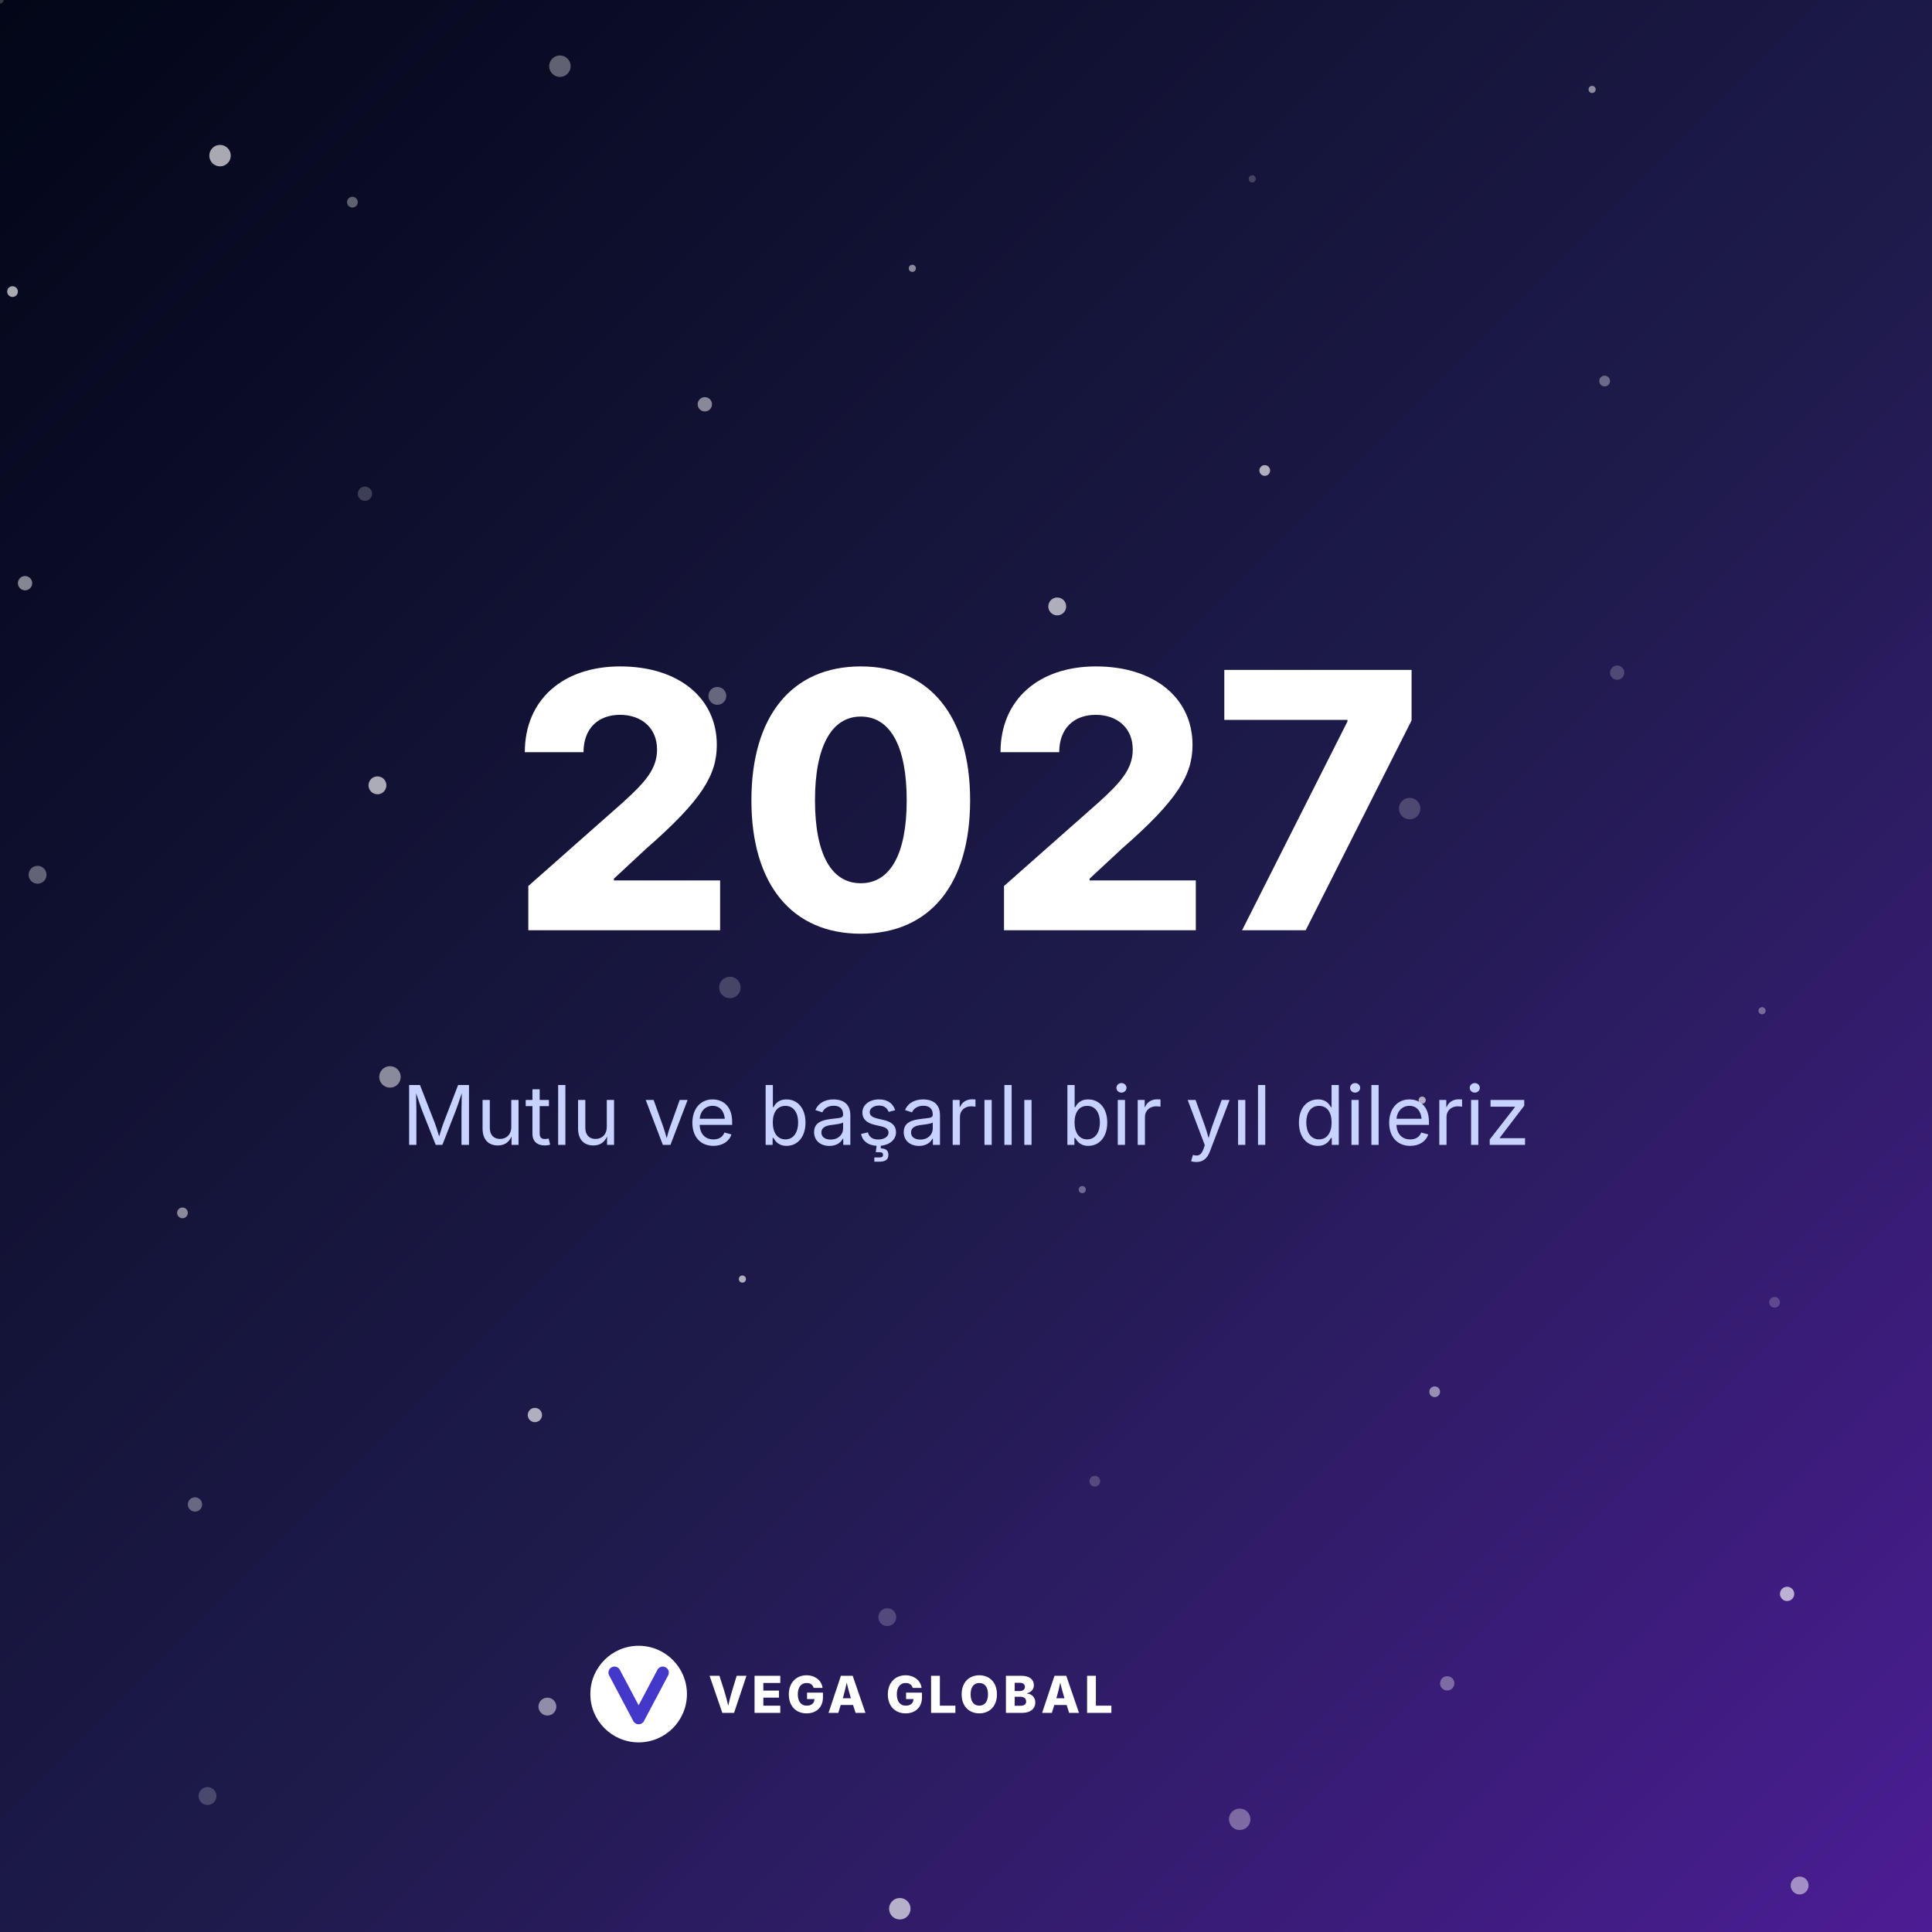
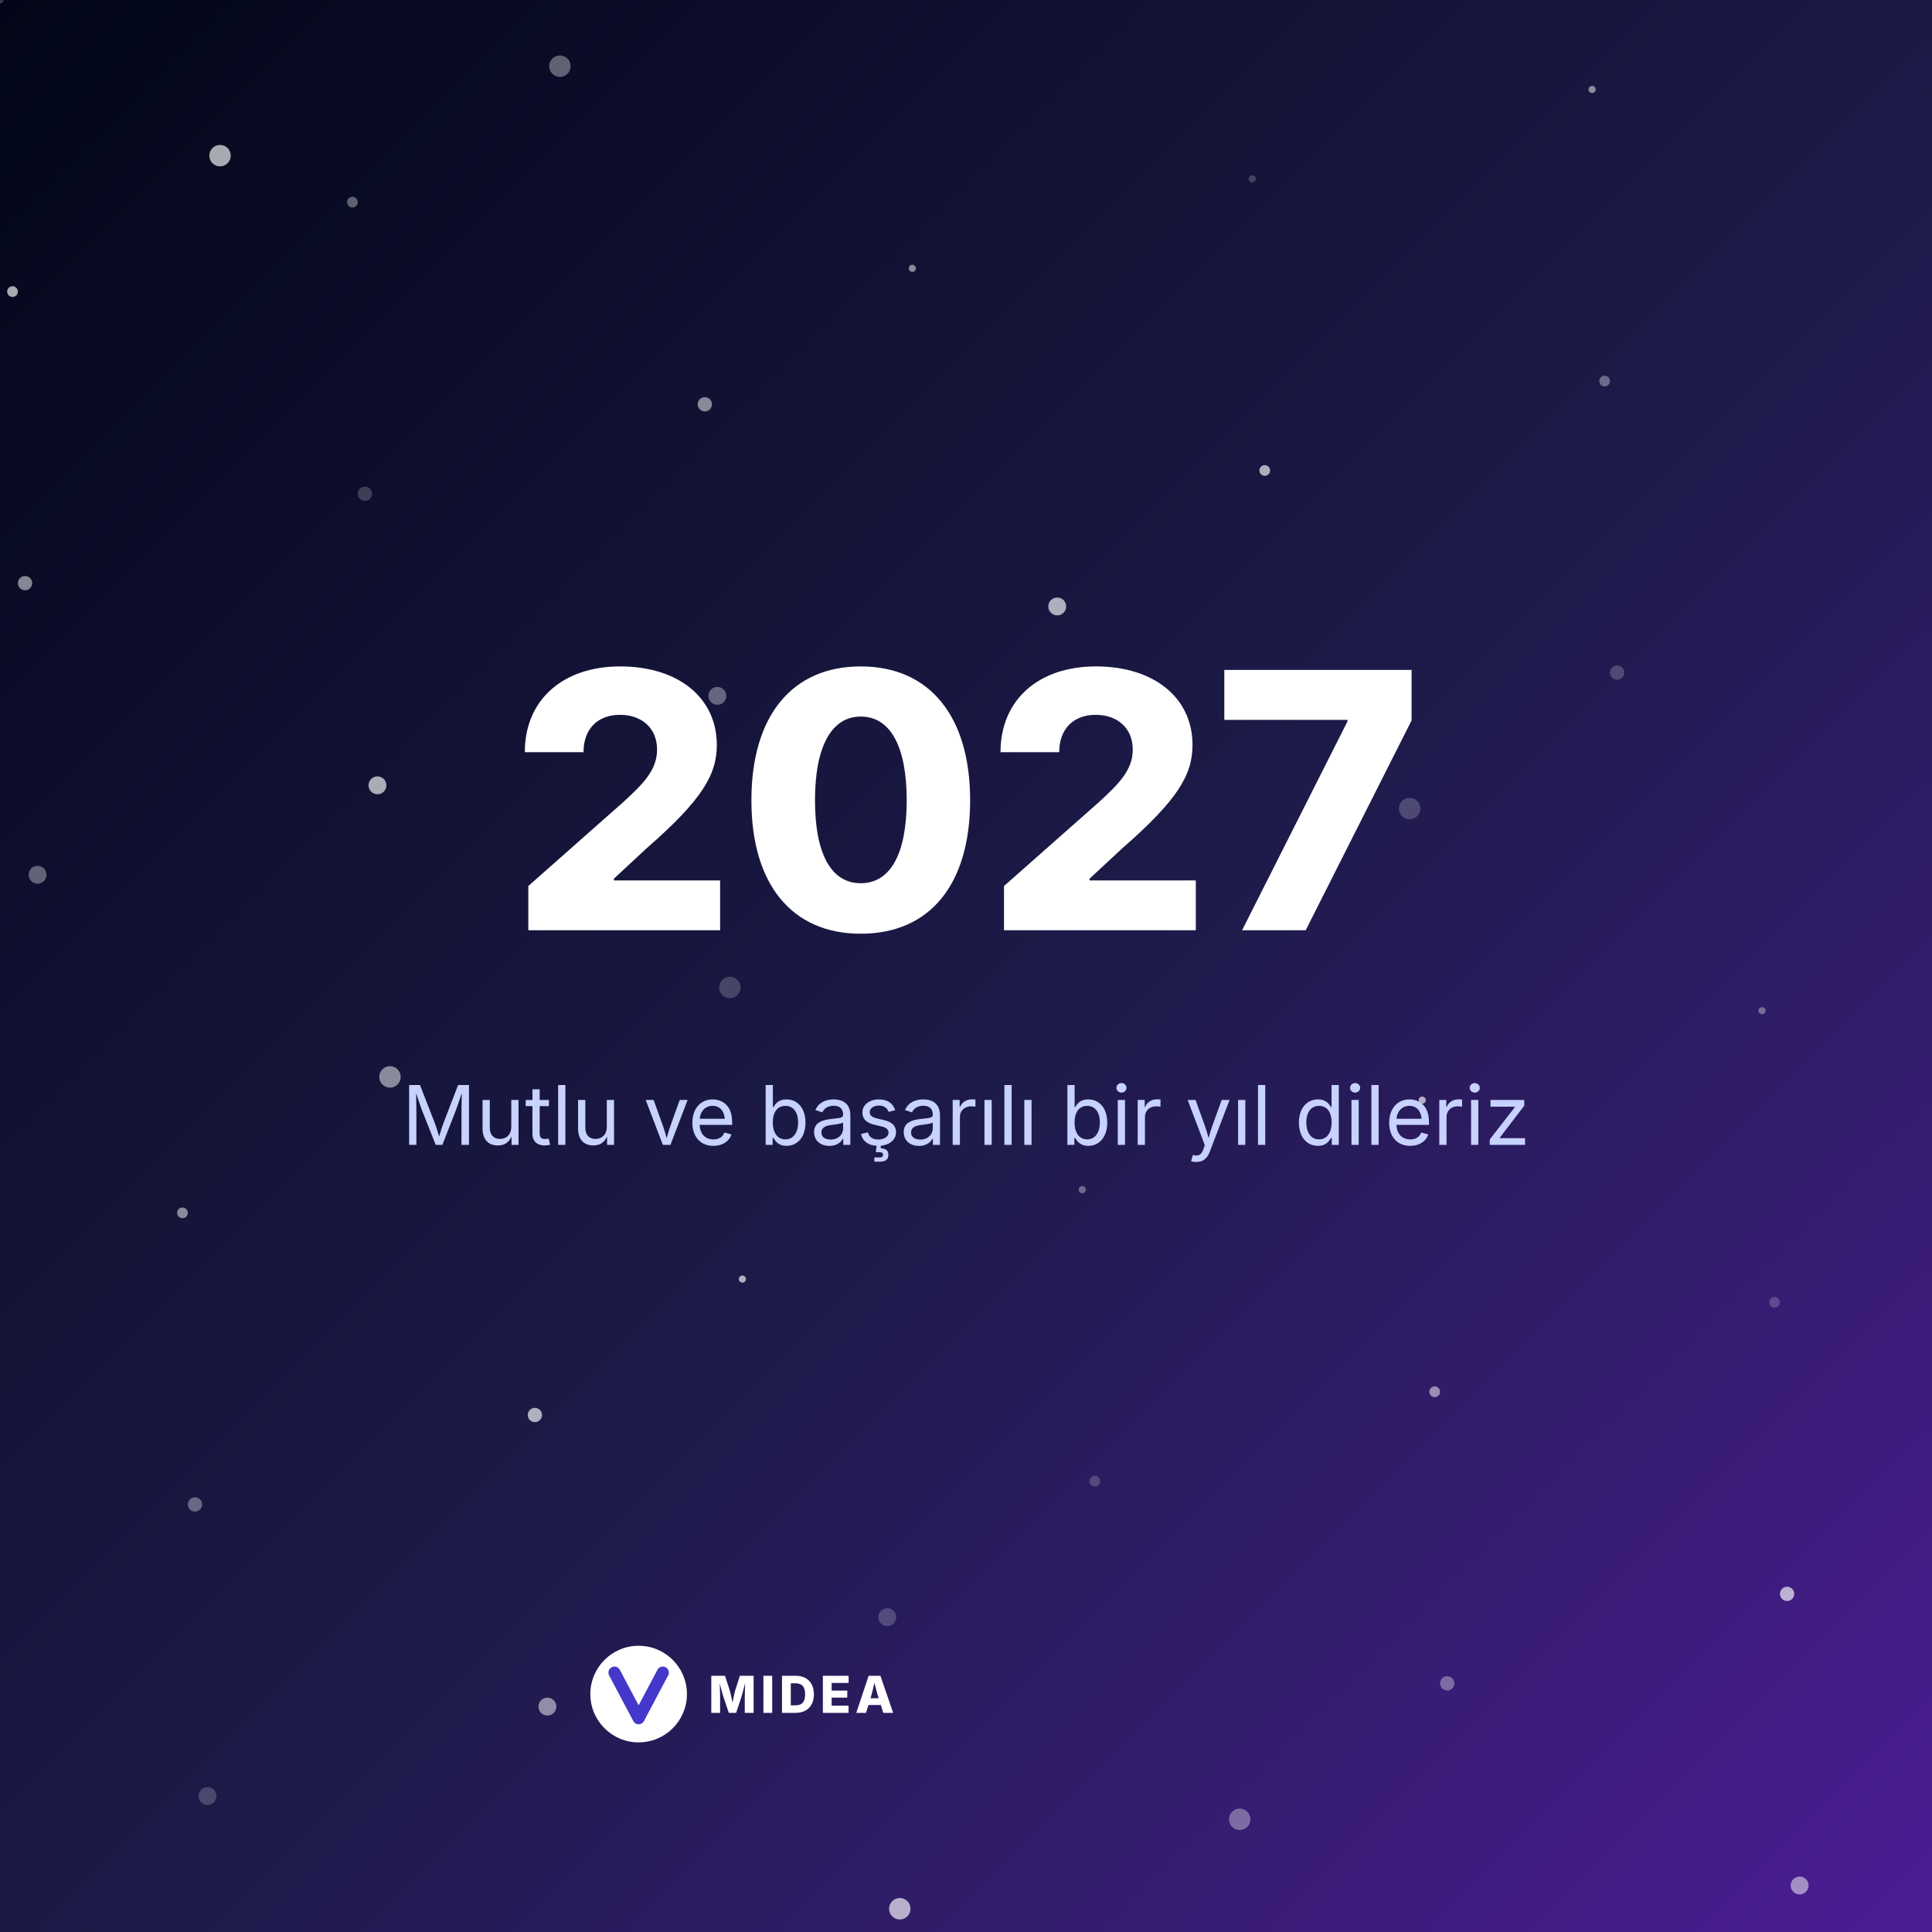
<svg xmlns="http://www.w3.org/2000/svg" width="1080" height="1080" viewBox="0 0 1080 1080">
  <defs>
    <linearGradient id="g" x1="0" y1="0" x2="1" y2="1">
      <stop offset="0" stop-color="#020617" />
      <stop offset="0.55" stop-color="#1e1b4b" />
      <stop offset="1" stop-color="#4c1d95" />
    </linearGradient>
  </defs>
  <rect width="1080" height="1080" fill="url(#g)" />
  <circle cx="0" cy="0" r="2" fill="#fff" opacity="0.2" />
  <circle cx="197" cy="113" r="3" fill="#fff" opacity="0.35" />
  <circle cx="394" cy="226" r="4" fill="#fff" opacity="0.5" />
  <circle cx="591" cy="339" r="5" fill="#fff" opacity="0.65" />
  <circle cx="788" cy="452" r="6" fill="#fff" opacity="0.2" />
  <circle cx="985" cy="565" r="2" fill="#fff" opacity="0.35" />
  <circle cx="102" cy="678" r="3" fill="#fff" opacity="0.5" />
  <circle cx="299" cy="791" r="4" fill="#fff" opacity="0.65" />
  <circle cx="496" cy="904" r="5" fill="#fff" opacity="0.2" />
  <circle cx="693" cy="1017" r="6" fill="#fff" opacity="0.35" />
  <circle cx="890" cy="50" r="2" fill="#fff" opacity="0.5" />
  <circle cx="7" cy="163" r="3" fill="#fff" opacity="0.65" />
  <circle cx="204" cy="276" r="4" fill="#fff" opacity="0.2" />
  <circle cx="401" cy="389" r="5" fill="#fff" opacity="0.35" />
  <circle cx="598" cy="502" r="6" fill="#fff" opacity="0.5" />
  <circle cx="795" cy="615" r="2" fill="#fff" opacity="0.65" />
  <circle cx="992" cy="728" r="3" fill="#fff" opacity="0.2" />
  <circle cx="109" cy="841" r="4" fill="#fff" opacity="0.35" />
  <circle cx="306" cy="954" r="5" fill="#fff" opacity="0.5" />
  <circle cx="503" cy="1067" r="6" fill="#fff" opacity="0.65" />
  <circle cx="700" cy="100" r="2" fill="#fff" opacity="0.2" />
  <circle cx="897" cy="213" r="3" fill="#fff" opacity="0.35" />
  <circle cx="14" cy="326" r="4" fill="#fff" opacity="0.5" />
  <circle cx="211" cy="439" r="5" fill="#fff" opacity="0.65" />
  <circle cx="408" cy="552" r="6" fill="#fff" opacity="0.2" />
  <circle cx="605" cy="665" r="2" fill="#fff" opacity="0.35" />
  <circle cx="802" cy="778" r="3" fill="#fff" opacity="0.5" />
  <circle cx="999" cy="891" r="4" fill="#fff" opacity="0.65" />
  <circle cx="116" cy="1004" r="5" fill="#fff" opacity="0.2" />
  <circle cx="313" cy="37" r="6" fill="#fff" opacity="0.35" />
  <circle cx="510" cy="150" r="2" fill="#fff" opacity="0.5" />
  <circle cx="707" cy="263" r="3" fill="#fff" opacity="0.65" />
  <circle cx="904" cy="376" r="4" fill="#fff" opacity="0.2" />
  <circle cx="21" cy="489" r="5" fill="#fff" opacity="0.35" />
  <circle cx="218" cy="602" r="6" fill="#fff" opacity="0.5" />
  <circle cx="415" cy="715" r="2" fill="#fff" opacity="0.65" />
  <circle cx="612" cy="828" r="3" fill="#fff" opacity="0.2" />
  <circle cx="809" cy="941" r="4" fill="#fff" opacity="0.35" />
  <circle cx="1006" cy="1054" r="5" fill="#fff" opacity="0.5" />
  <circle cx="123" cy="87" r="6" fill="#fff" opacity="0.65" />
  <text x="540" y="520" text-anchor="middle" font-family="Segoe UI, Inter, Arial, sans-serif" font-size="200" font-weight="800" fill="#fff">2027</text>
  <text x="540" y="640" text-anchor="middle" font-family="Segoe UI, Inter, Arial, sans-serif" font-size="46" fill="#c7d2fe">Mutlu ve başarılı bir yıl dileriz</text>
  <g transform="translate(330 920) scale(0.75)">
    <circle cx="36" cy="36" r="36" fill="#fff" />
    <path d="M18 20 L36 54 L54 20" stroke="#4338ca" stroke-width="9" fill="none" stroke-linecap="round" stroke-linejoin="round" />
-     <text x="88" y="50" font-family="Segoe UI, Inter, Arial, sans-serif" font-size="38" font-weight="800" fill="#fff" letter-spacing="3">VEGA GLOBAL</text>
+     <text x="88" y="50" font-family="Segoe UI, Inter, Arial, sans-serif" font-size="38" font-weight="800" fill="#fff" letter-spacing="3">MIDEA</text>
  </g>
</svg>
